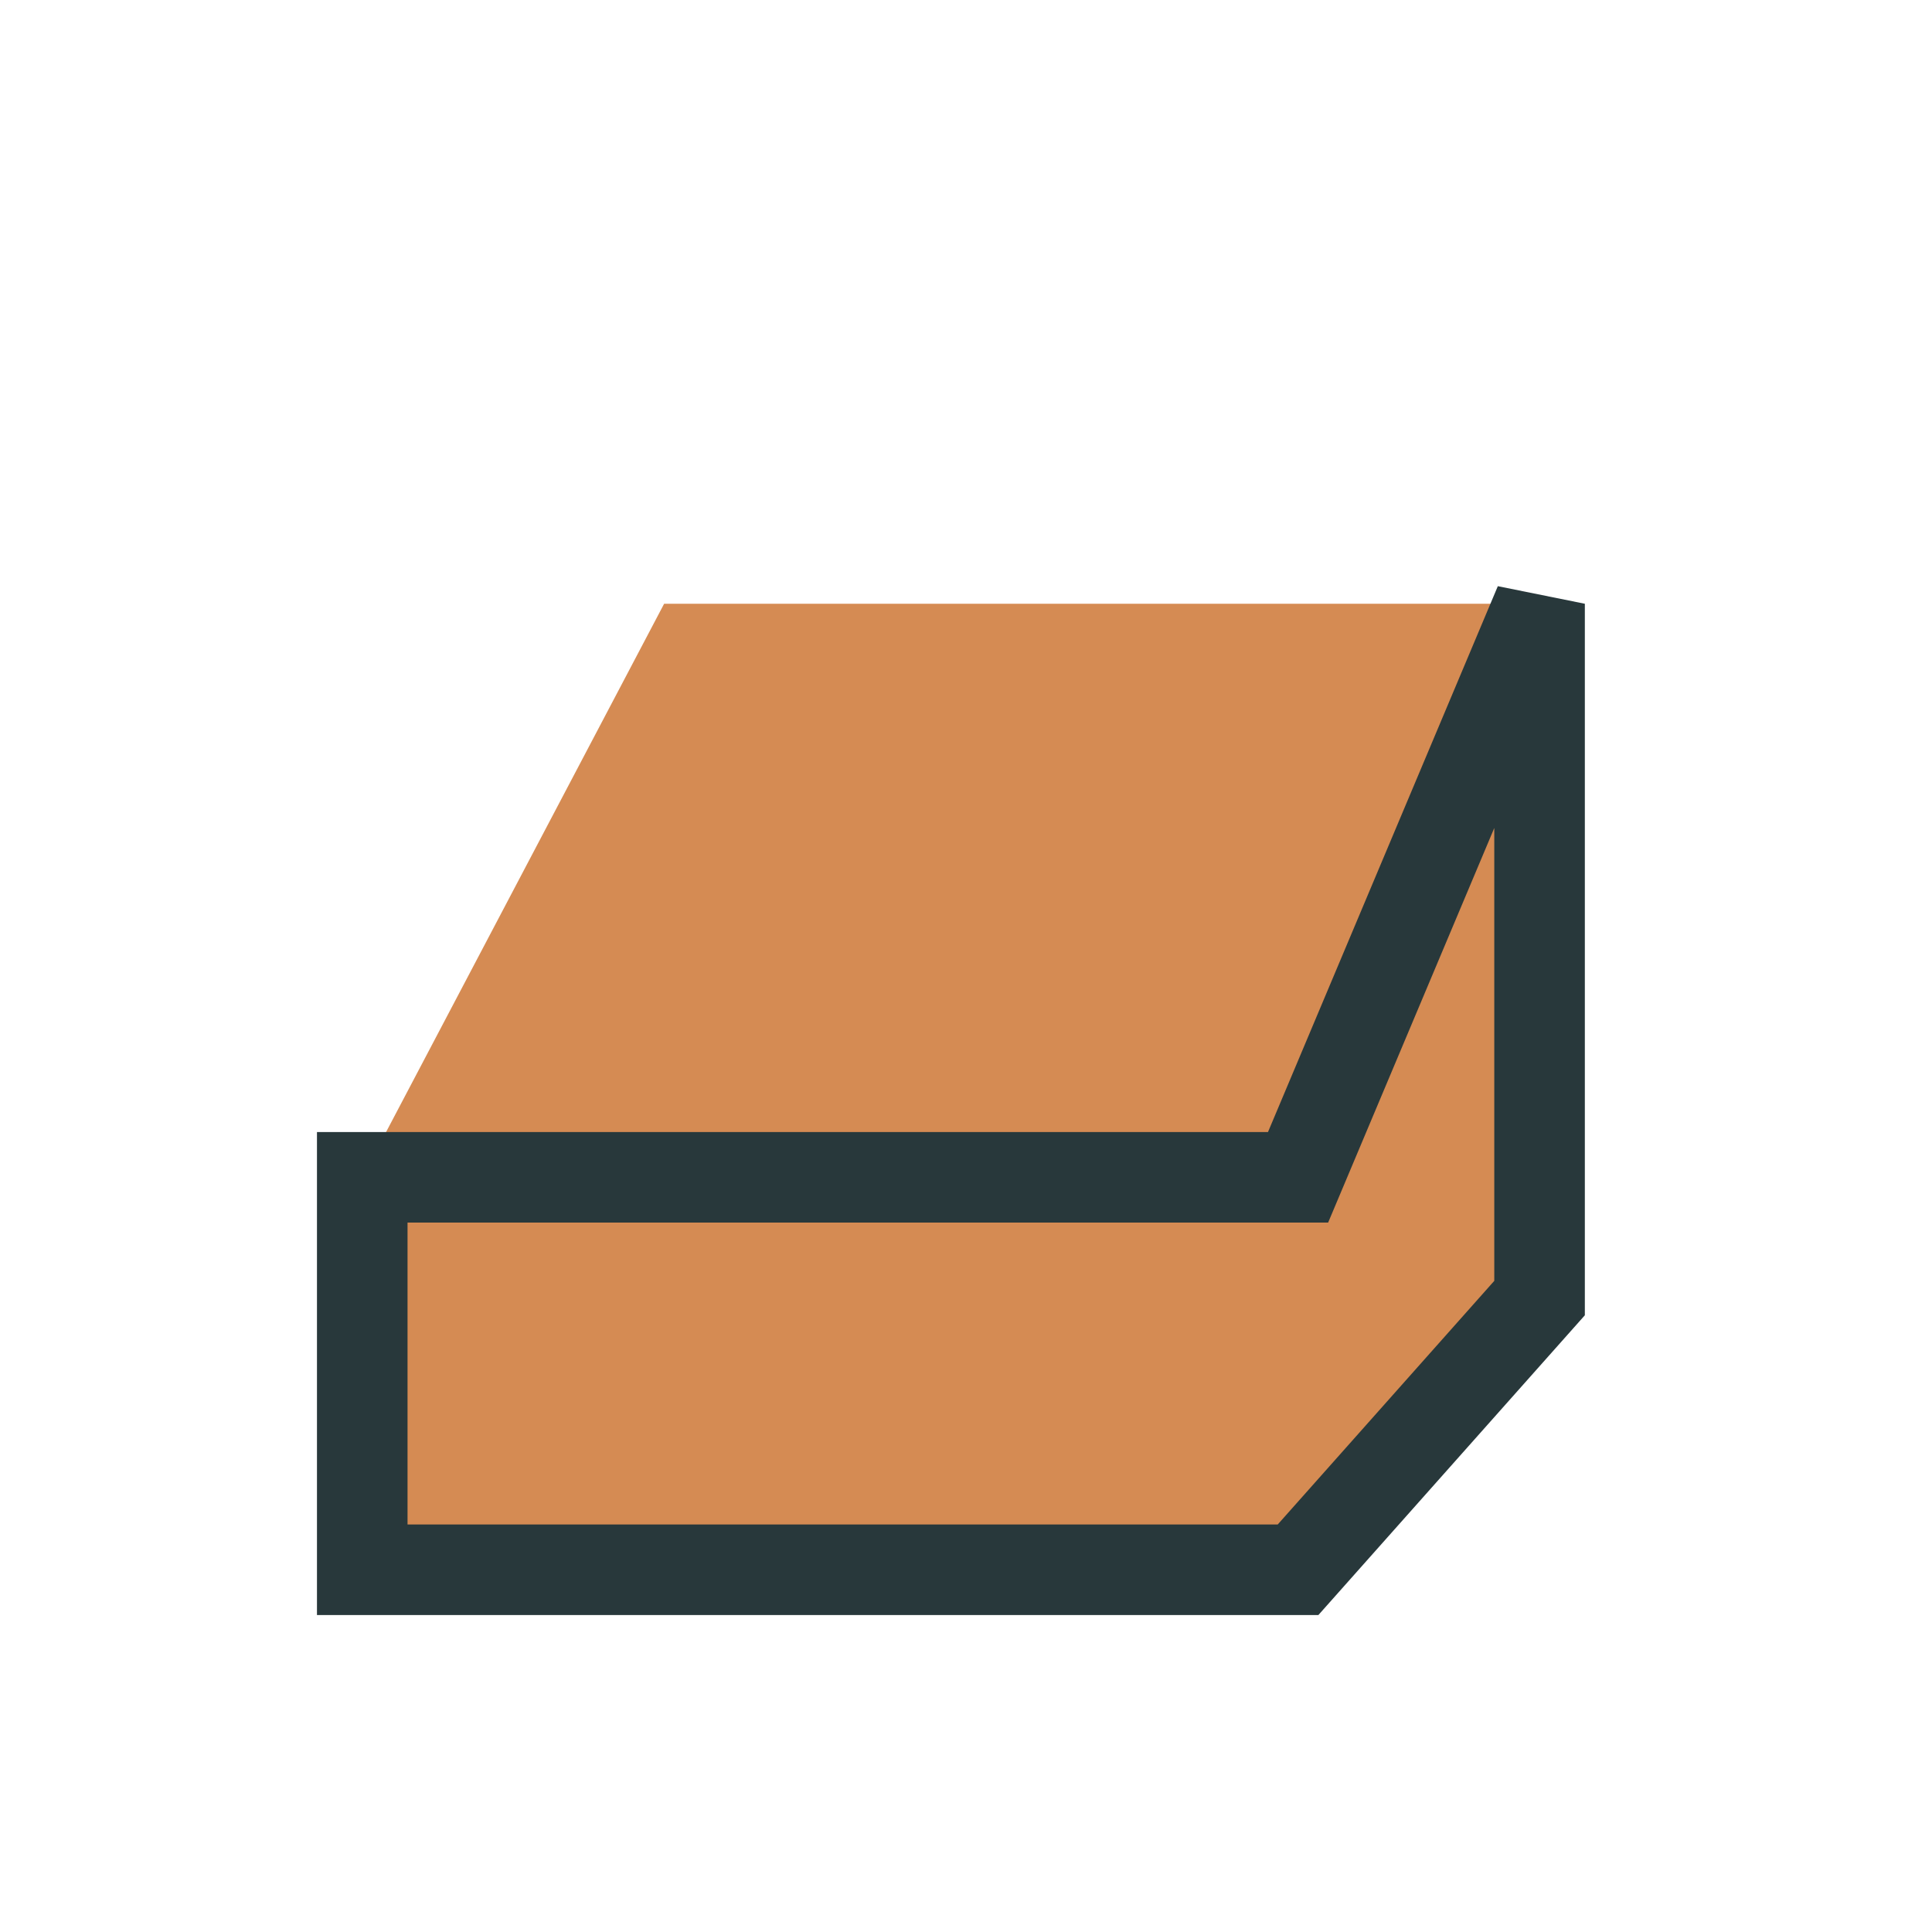
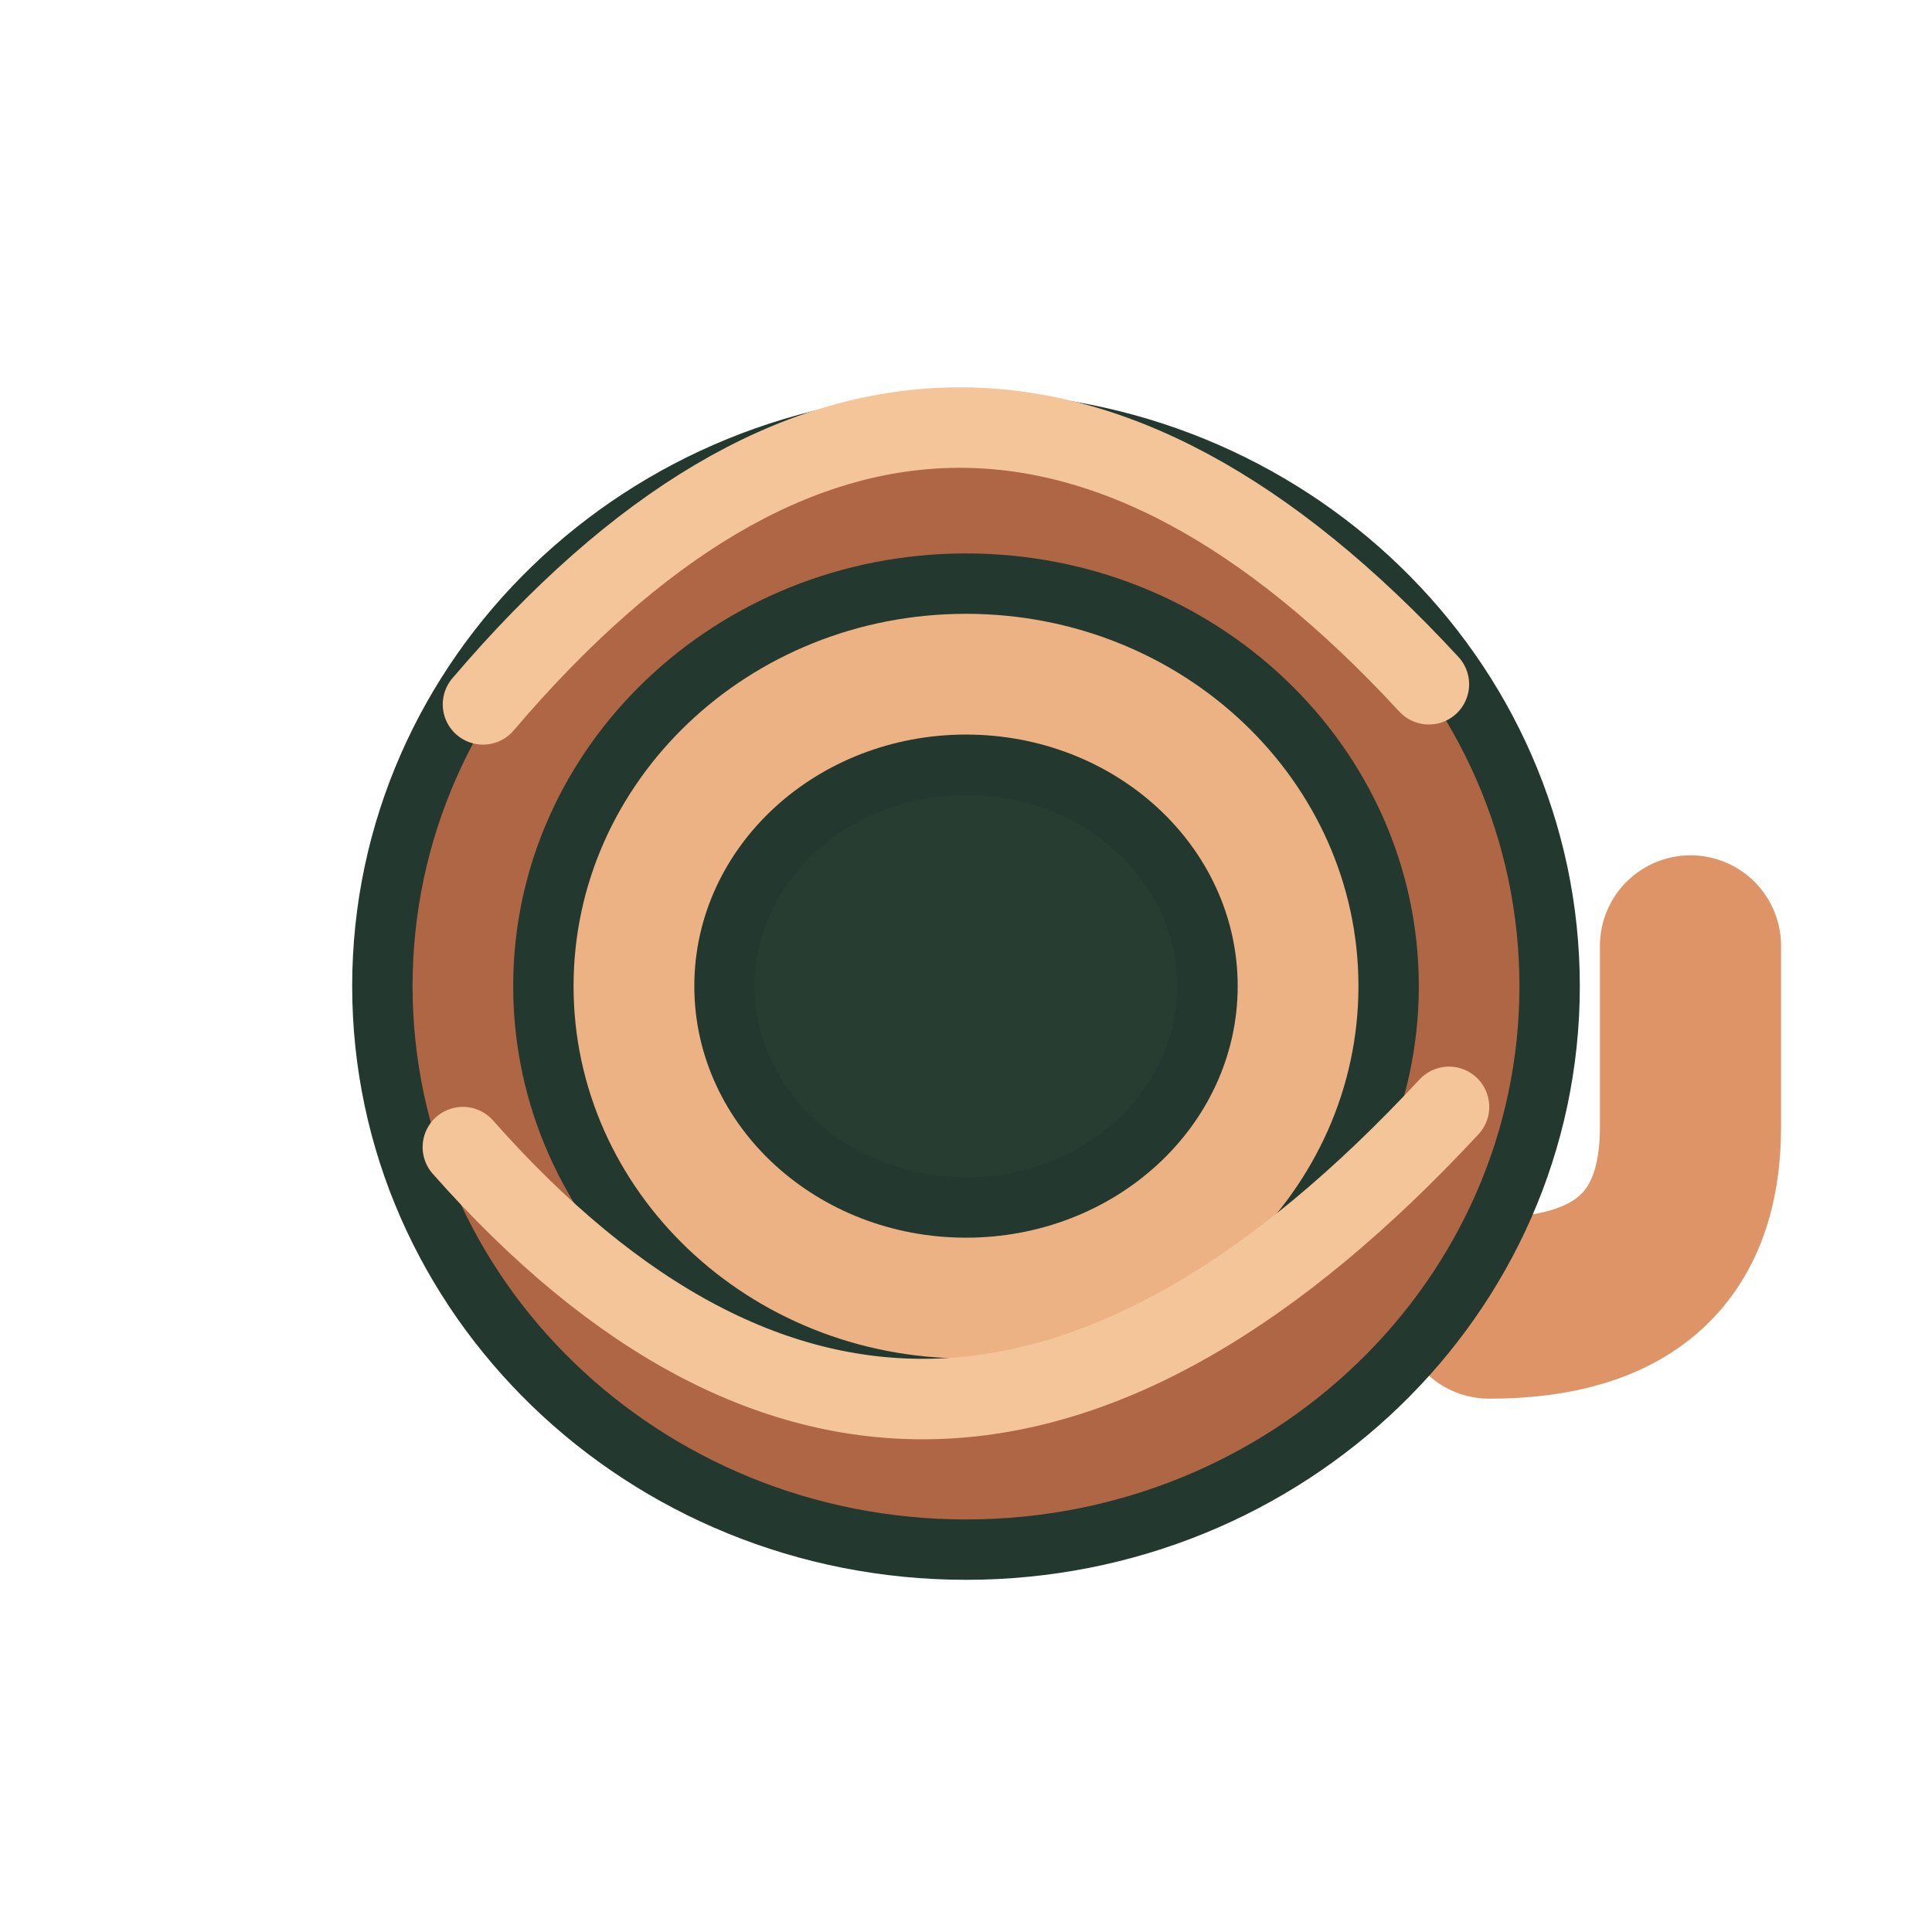
- <svg xmlns="http://www.w3.org/2000/svg" width="64" height="64" viewBox="0 0 64 64">
-   <path d="M12 39l10-19h29l-8 19z" fill="#d58b53" />
-   <path d="M12 39h31l8-19v23l-8 9H12z" fill="#d58b53" stroke="#28383b" stroke-width="3" />
+ <svg xmlns="http://www.w3.org/2000/svg" width="96" height="96" viewBox="0 0 96 96">
+   <g stroke="#23382e" stroke-width="3" stroke-linejoin="round" stroke-linecap="round">
+     <path d="M74 65q10 0 10-9V47" fill="none" stroke="#de9466" stroke-width="9" />
+     <ellipse cx="48" cy="49" rx="29" ry="28" fill="#af6644" />
+     <ellipse cx="48" cy="49" rx="21" ry="20" fill="#edb283" />
+     <ellipse cx="48" cy="49" rx="12" ry="11" fill="#273d32" />
+     <path d="M24 35q23-27 47-1M23 57q23 26 49-2" fill="none" stroke="#f5c59a" stroke-width="4" />
+   </g>
</svg>
